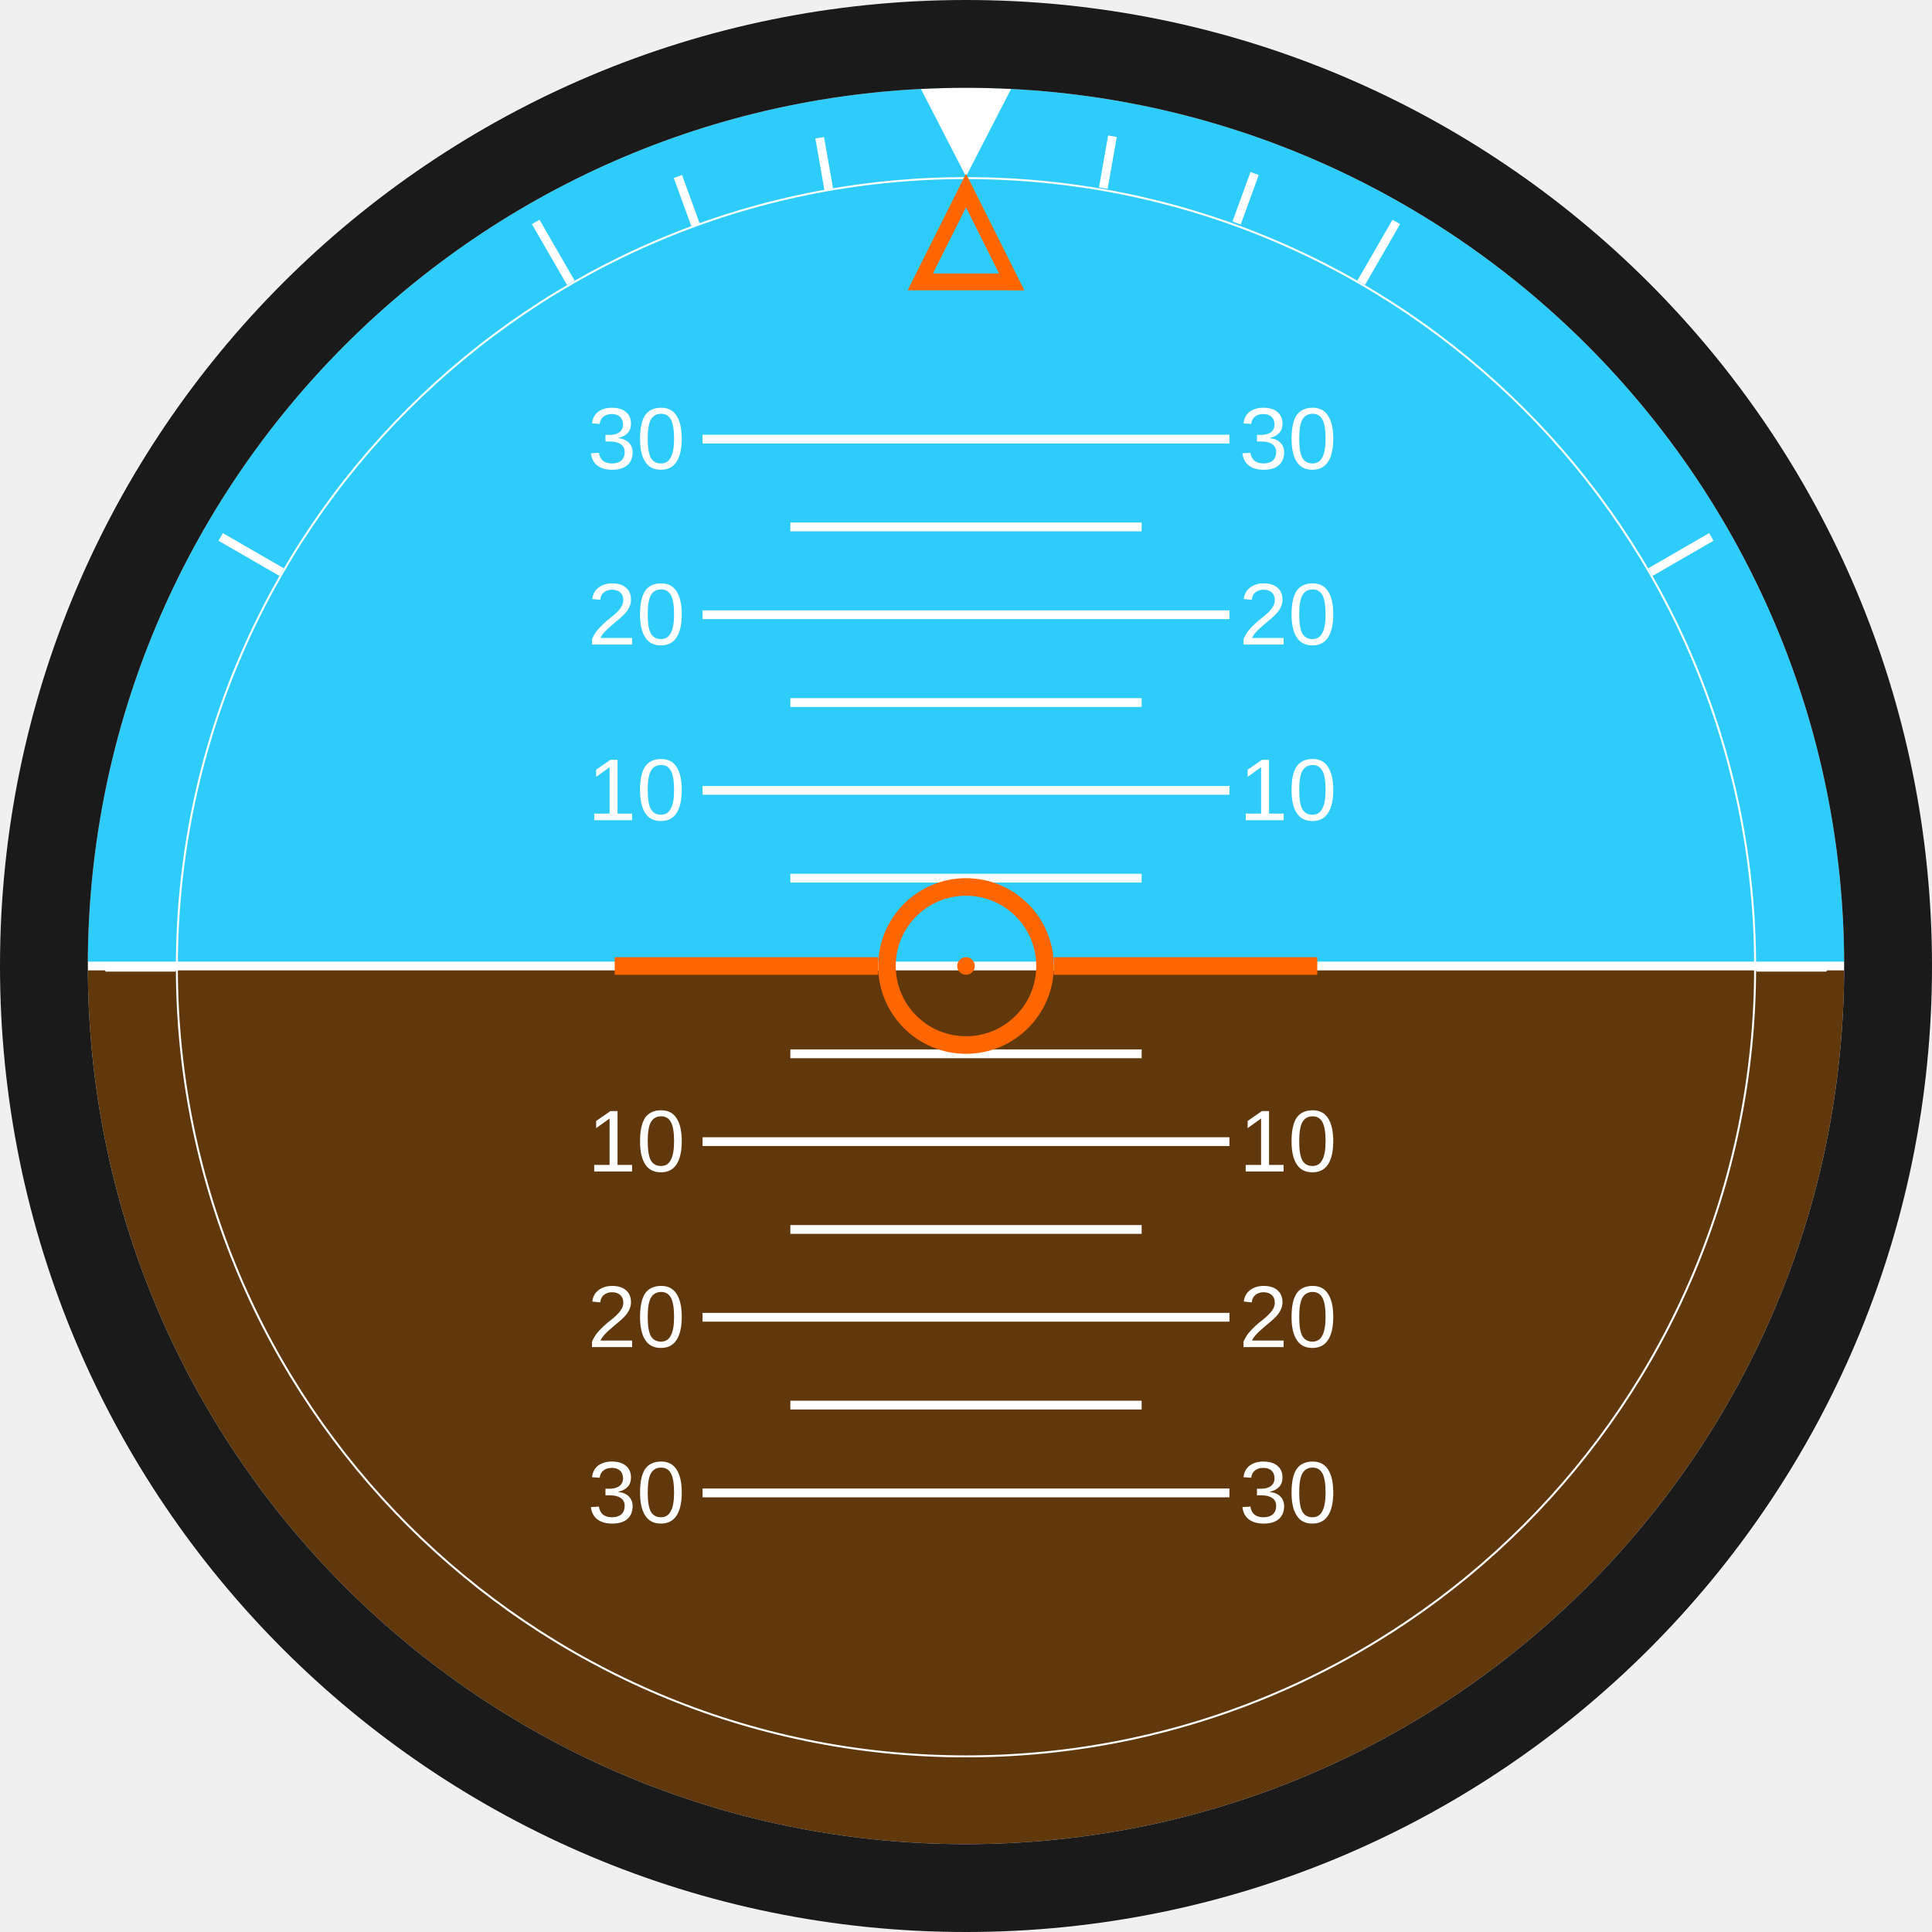
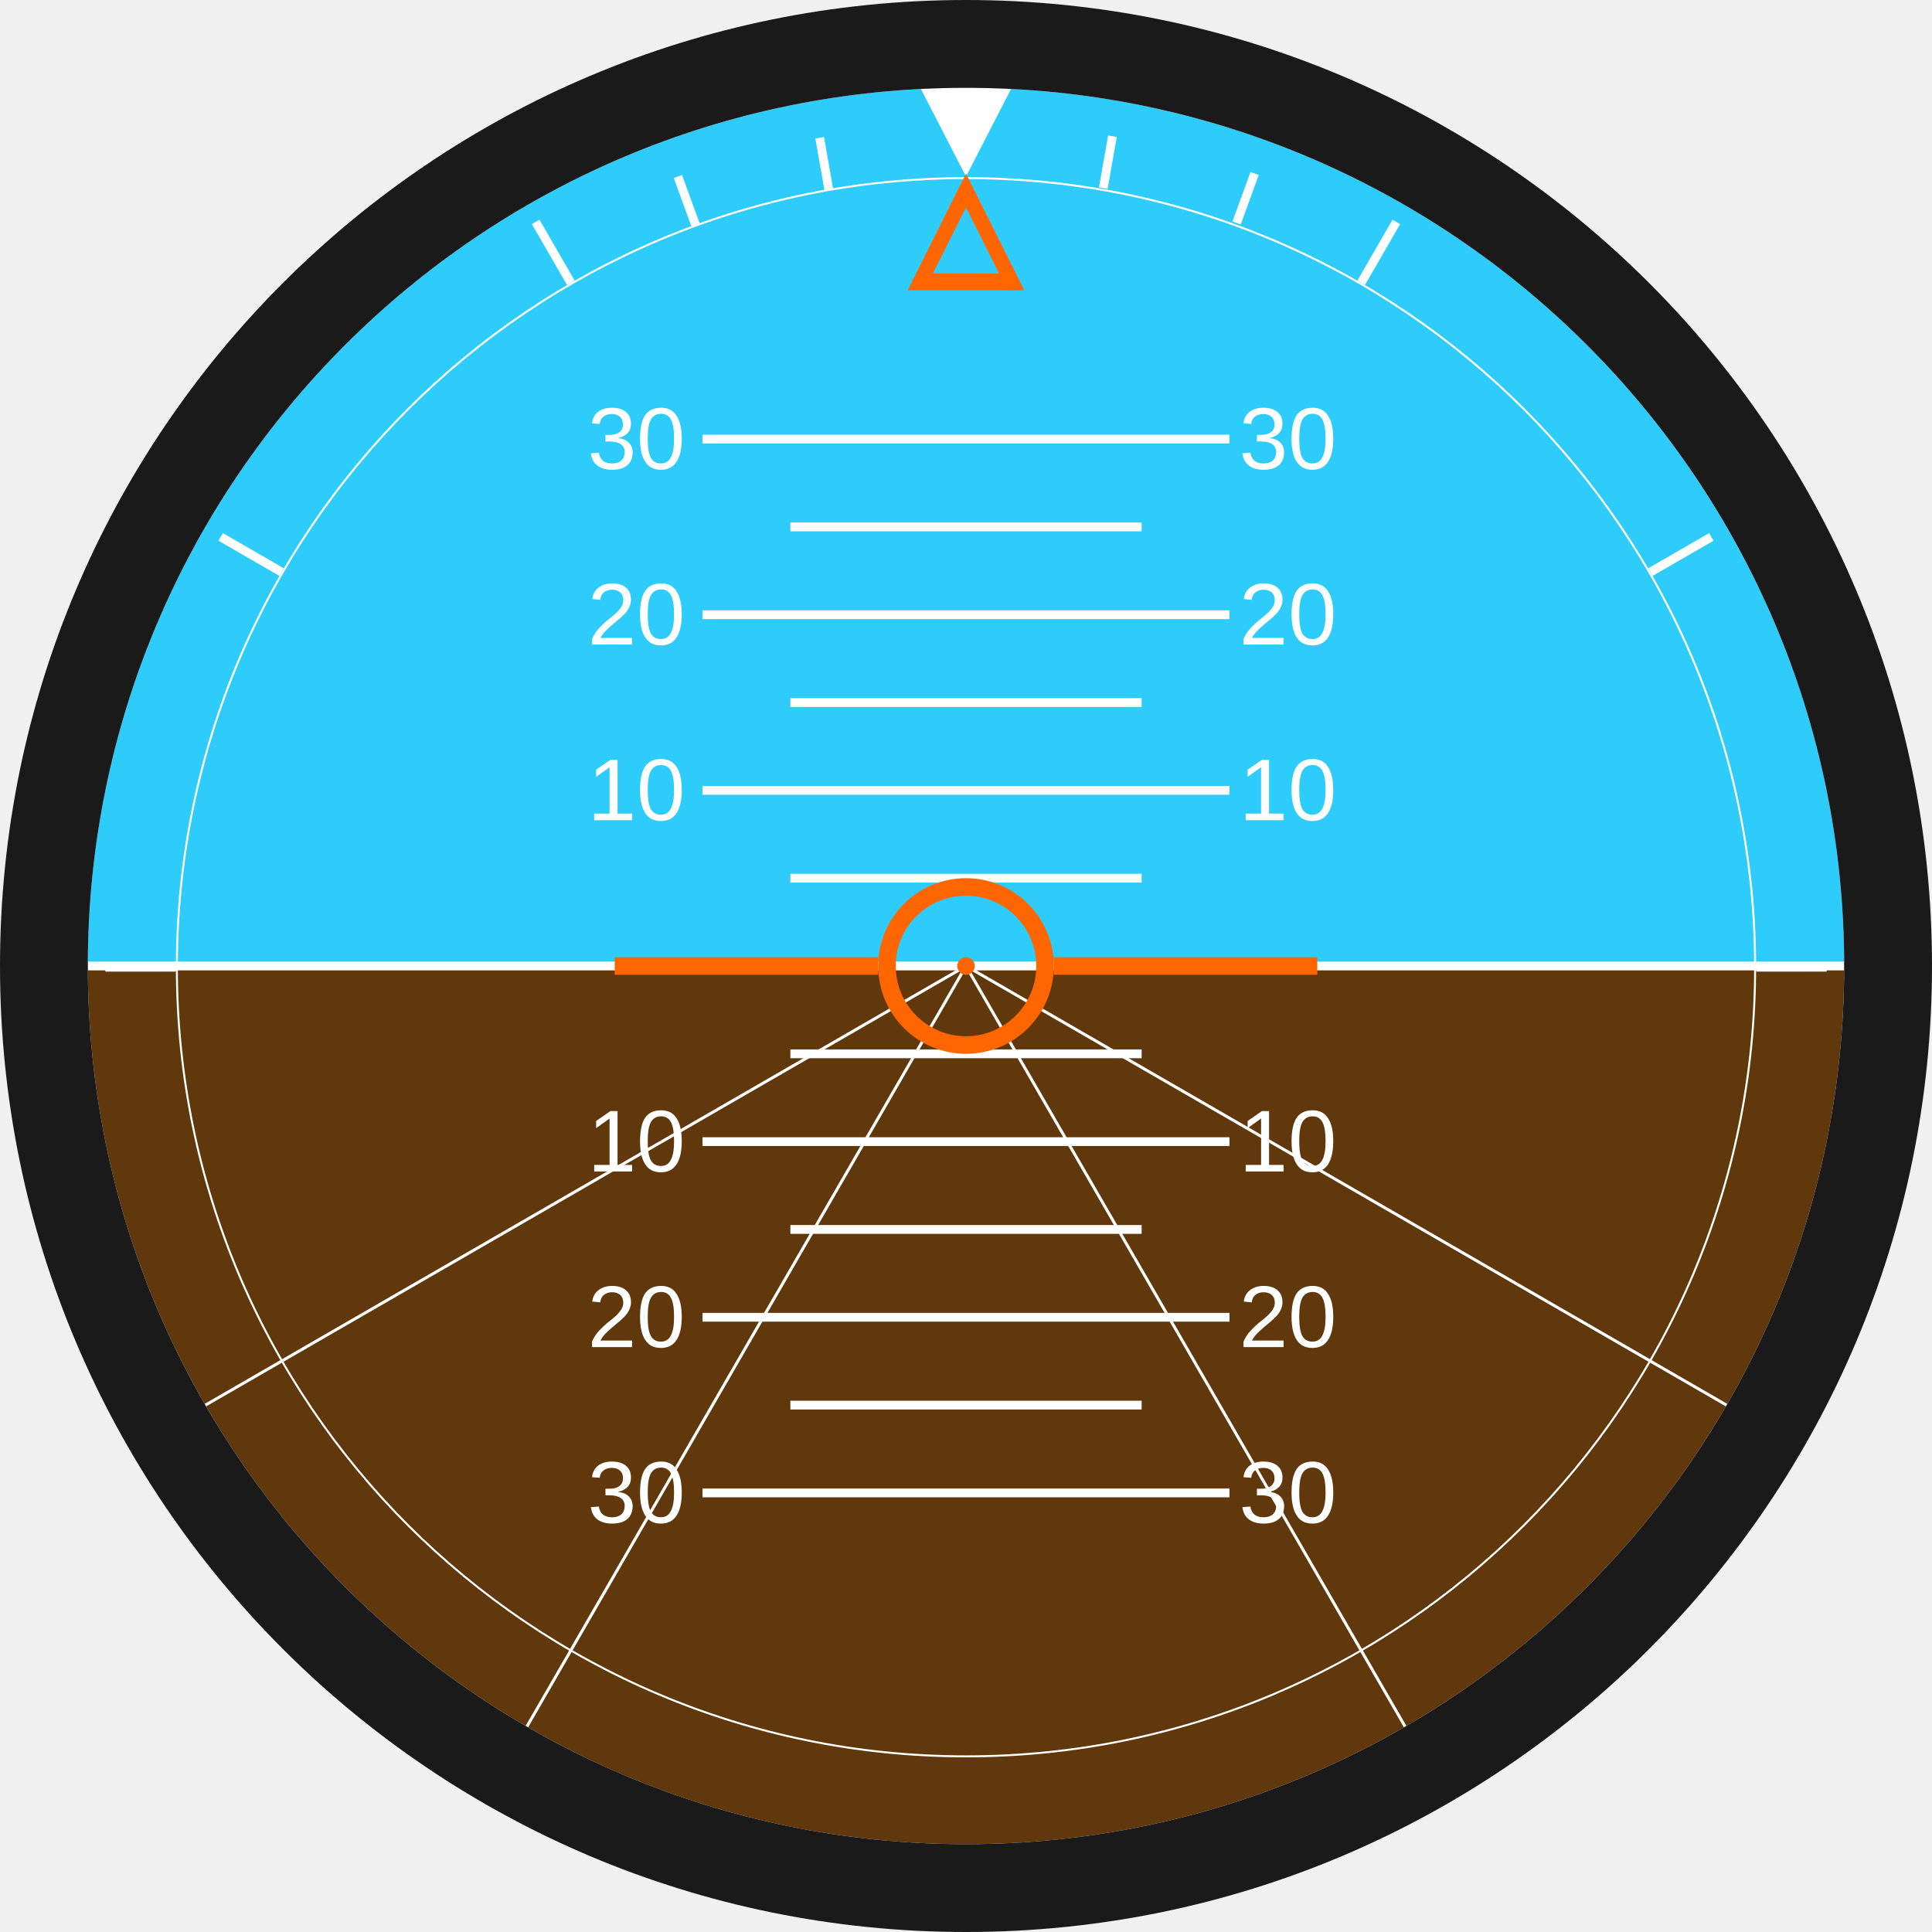
<svg xmlns="http://www.w3.org/2000/svg" width="110" height="110" id="svg2" version="1.1" viewBox="-55 -55 110 110">
  <defs id="defs4">
-     <clipPath clipPathUnits="userSpaceOnUse" id="clipPath3341">
-       <path style="fill:#00ff00;fill-opacity:1;stroke:none" id="path3343" d="M 105,55 A 50,50 0 1 1 5,55 50,50 0 1 1 105,55 z" transform="translate(-55,-55)" />
+     <clipPath clipPathUnits="userSpaceOnUse" id="clipPath3999">
+       <path transform="translate(-55,-55)" d="M 105,55 A 50,50 0 1 1 5,55 50,50 0 1 1 105,55 z" id="path4002" style="fill:#00ff00;fill-opacity:1;stroke:none" />
    </clipPath>
  </defs>
  <g id="layer1">
-     <g id="roll" clip-path="url(#clipPath3341)">
+     <g id="roll" clip-path="url(#clipPath3999)">
      <g id="pitch">
        <rect style="fill:#2eccfa;fill-opacity:1;stroke:none" id="rect3861" width="100" height="100" x="-50" y="-100" />
        <rect style="fill:#61380b;fill-opacity:1;stroke:none" id="rect3863" width="100" height="100" x="-50" y="0" />
        <rect style="fill:#ffffff;fill-opacity:1;stroke:none" id="rect3866" width="0.5" height="100" x="-0.25" y="-50" transform="matrix(0,-1,1,0,0,0)" />
        <rect transform="matrix(0,-1,1,0,0,0)" y="-15" x="9.75" height="30" width="0.5" id="rect3872" style="fill:#ffffff;fill-opacity:1;stroke:none" />
        <rect style="fill:#ffffff;fill-opacity:1;stroke:none" id="rect3874" width="0.5" height="30" x="19.75" y="-15" transform="matrix(0,-1,1,0,0,0)" />
        <rect transform="matrix(0,-1,1,0,0,0)" y="-15" x="29.75" height="30" width="0.5" id="rect3876" style="fill:#ffffff;fill-opacity:1;stroke:none" />
        <rect style="fill:#ffffff;fill-opacity:1;stroke:none" id="rect3878" width="0.5" height="30" x="-20.25" y="-15" transform="matrix(0,-1,1,0,0,0)" />
        <rect transform="matrix(0,-1,1,0,0,0)" y="-15" x="-30.25" height="30" width="0.5" id="rect3880" style="fill:#ffffff;fill-opacity:1;stroke:none" />
        <rect transform="matrix(0,-1,1,0,0,0)" y="-15" x="-10.25" height="30" width="0.5" id="rect3882" style="fill:#ffffff;fill-opacity:1;stroke:none" />
        <rect style="fill:#ffffff;fill-opacity:1;stroke:none" id="rect3884" width="0.5" height="20" x="4.75" y="-10" transform="matrix(0,-1,1,0,0,0)" />
        <rect transform="matrix(0,-1,1,0,0,0)" y="-10" x="14.75" height="20" width="0.5" id="rect3886" style="fill:#ffffff;fill-opacity:1;stroke:none" />
        <rect style="fill:#ffffff;fill-opacity:1;stroke:none" id="rect3888" width="0.5" height="20" x="24.75" y="-10" transform="matrix(0,-1,1,0,0,0)" />
        <rect transform="matrix(0,-1,1,0,0,0)" y="-10" x="-5.25" height="20" width="0.5" id="rect3890" style="fill:#ffffff;fill-opacity:1;stroke:none" />
        <rect style="fill:#ffffff;fill-opacity:1;stroke:none" id="rect3892" width="0.5" height="20" x="-15.25" y="-10" transform="matrix(0,-1,1,0,0,0)" />
        <rect transform="matrix(0,-1,1,0,0,0)" y="-10" x="-25.25" height="20" width="0.5" id="rect3894" style="fill:#ffffff;fill-opacity:1;stroke:none" />
        <text id="text3896" y="11.699" x="15.551" style="font-size:5px;font-style:normal;font-variant:normal;font-weight:normal;font-stretch:normal;line-height:125%;letter-spacing:0px;word-spacing:0px;fill:#ffffff;fill-opacity:1;stroke:none;font-family:Arial;-inkscape-font-specification:Arial" xml:space="preserve">
          <tspan y="11.699" x="15.551" id="tspan3898">10</tspan>
        </text>
        <text xml:space="preserve" style="font-size:5px;font-style:normal;font-variant:normal;font-weight:normal;font-stretch:normal;line-height:125%;letter-spacing:0px;word-spacing:0px;fill:#ffffff;fill-opacity:1;stroke:none;font-family:Arial;-inkscape-font-specification:Arial" x="15.551" y="-18.301" id="text3920">
          <tspan id="tspan3922" x="15.551" y="-18.301">20</tspan>
        </text>
        <text id="text3924" y="-28.301" x="15.551" style="font-size:5px;font-style:normal;font-variant:normal;font-weight:normal;font-stretch:normal;line-height:125%;letter-spacing:0px;word-spacing:0px;fill:#ffffff;fill-opacity:1;stroke:none;font-family:Arial;-inkscape-font-specification:Arial" xml:space="preserve">
          <tspan y="-28.301" x="15.551" id="tspan3926">30</tspan>
        </text>
        <text xml:space="preserve" style="font-size:5px;font-style:normal;font-variant:normal;font-weight:normal;font-stretch:normal;line-height:125%;letter-spacing:0px;word-spacing:0px;fill:#ffffff;fill-opacity:1;stroke:none;font-family:Arial;-inkscape-font-specification:Arial" x="15.551" y="21.699" id="text3928">
          <tspan id="tspan3930" x="15.551" y="21.699">20</tspan>
        </text>
        <text id="text3932" y="31.699" x="15.551" style="font-size:5px;font-style:normal;font-variant:normal;font-weight:normal;font-stretch:normal;line-height:125%;letter-spacing:0px;word-spacing:0px;fill:#ffffff;fill-opacity:1;stroke:none;font-family:Arial;-inkscape-font-specification:Arial" xml:space="preserve">
          <tspan y="31.699" x="15.551" id="tspan3934">30</tspan>
        </text>
        <text id="text3936" y="-8.301" x="15.551" style="font-size:5px;font-style:normal;font-variant:normal;font-weight:normal;font-stretch:normal;line-height:125%;letter-spacing:0px;word-spacing:0px;fill:#ffffff;fill-opacity:1;stroke:none;font-family:Arial;-inkscape-font-specification:Arial" xml:space="preserve">
          <tspan y="-8.301" x="15.551" id="tspan3938">10</tspan>
        </text>
        <text xml:space="preserve" style="font-size:5px;font-style:normal;font-variant:normal;font-weight:normal;font-stretch:normal;line-height:125%;letter-spacing:0px;word-spacing:0px;fill:#ffffff;fill-opacity:1;stroke:none;font-family:Arial;-inkscape-font-specification:Arial" x="-21.544" y="-8.301" id="text3940">
          <tspan id="tspan3942" x="-21.544" y="-8.301">10</tspan>
        </text>
        <text id="text3956" y="11.699" x="-21.544" style="font-size:5px;font-style:normal;font-variant:normal;font-weight:normal;font-stretch:normal;line-height:125%;letter-spacing:0px;word-spacing:0px;fill:#ffffff;fill-opacity:1;stroke:none;font-family:Arial;-inkscape-font-specification:Arial" xml:space="preserve">
          <tspan y="11.699" x="-21.544" id="tspan3958">10</tspan>
        </text>
        <text xml:space="preserve" style="font-size:5px;font-style:normal;font-variant:normal;font-weight:normal;font-stretch:normal;line-height:125%;letter-spacing:0px;word-spacing:0px;fill:#ffffff;fill-opacity:1;stroke:none;font-family:Arial;-inkscape-font-specification:Arial" x="-21.544" y="21.699" id="text3960">
          <tspan id="tspan3962" x="-21.544" y="21.699">20</tspan>
        </text>
        <text id="text3964" y="31.699" x="-21.544" style="font-size:5px;font-style:normal;font-variant:normal;font-weight:normal;font-stretch:normal;line-height:125%;letter-spacing:0px;word-spacing:0px;fill:#ffffff;fill-opacity:1;stroke:none;font-family:Arial;-inkscape-font-specification:Arial" xml:space="preserve">
          <tspan y="31.699" x="-21.544" id="tspan3966">30</tspan>
        </text>
        <text id="text3968" y="-18.301" x="-21.544" style="font-size:5px;font-style:normal;font-variant:normal;font-weight:normal;font-stretch:normal;line-height:125%;letter-spacing:0px;word-spacing:0px;fill:#ffffff;fill-opacity:1;stroke:none;font-family:Arial;-inkscape-font-specification:Arial" xml:space="preserve">
          <tspan y="-18.301" x="-21.544" id="tspan3970">20</tspan>
        </text>
        <text xml:space="preserve" style="font-size:5px;font-style:normal;font-variant:normal;font-weight:normal;font-stretch:normal;line-height:125%;letter-spacing:0px;word-spacing:0px;fill:#ffffff;fill-opacity:1;stroke:none;font-family:Arial;-inkscape-font-specification:Arial" x="-21.544" y="-28.301" id="text3972">
          <tspan id="tspan3974" x="-21.544" y="-28.301">30</tspan>
        </text>
+         <g id="runway">
+           <path id="path3046" d="M 50,86.603 0,0" style="fill:#ffffff;fill-opacity:1;stroke:#ffffff;stroke-width:0.167;stroke-linecap:butt;stroke-linejoin:miter;stroke-miterlimit:4;stroke-opacity:1;stroke-dasharray:none" />
+           <path style="fill:#ffffff;fill-opacity:1;stroke:#ffffff;stroke-width:0.167;stroke-linecap:butt;stroke-linejoin:miter;stroke-miterlimit:4;stroke-opacity:1;stroke-dasharray:none" d="M 86.603,50 0,0" id="path3977" />
+           <path style="fill:#ffffff;fill-opacity:1;stroke:#ffffff;stroke-width:0.167;stroke-linecap:butt;stroke-linejoin:miter;stroke-miterlimit:4;stroke-opacity:1;stroke-dasharray:none" d="M -50,86.603 1.2675457e-8,-4.7305491e-8" id="path3979" />
+           <path id="path3981" d="M -86.603,50 2.3652725e-8,-4.0967757e-8" style="fill:#ffffff;fill-opacity:1;stroke:#ffffff;stroke-width:0.167;stroke-linecap:butt;stroke-linejoin:miter;stroke-miterlimit:4;stroke-opacity:1;stroke-dasharray:none" />
+         </g>
      </g>
      <path style="fill:#ffffff;fill-opacity:1;stroke:none" id="path3769" d="M -57.197,63.122 -59.901,61.561 -62.606,60 l 2.704,-1.561 2.704,-1.561 0,3.122 z" transform="matrix(-1.6169678e-4,-0.9337451,0.8326664,-1.8132539e-4,-49.96923,-103.3967)" />
      <rect transform="matrix(0.9396926,-0.3420201,0.3420201,0.9396926,0,0)" y="-47.849" x="-0.289" height="3" width="0.5" id="rect3832" style="fill:#ffffff;fill-opacity:1;stroke:none" />
      <rect transform="matrix(0.9848077,-0.1736482,0.1736482,0.9848077,0,0)" y="-47.887" x="-0.266" height="3" width="0.5" id="rect3830" style="fill:#ffffff;fill-opacity:1;stroke:none" />
      <rect transform="matrix(0,1,-1,0,0,0)" y="-49" x="-0.18" height="4" width="0.5" id="rect3816" style="fill:#ffffff;fill-opacity:1;stroke:none" />
      <rect transform="matrix(0.9848077,0.1736482,-0.1736482,0.9848077,0,0)" y="-47.974" x="-0.242" height="3" width="0.5" id="rect3828" style="fill:#ffffff;fill-opacity:1;stroke:none" />
      <rect transform="matrix(0.9396926,0.3420201,-0.3420201,0.9396926,0,0)" y="-48.02" x="-0.241" height="3" width="0.5" id="rect3826" style="fill:#ffffff;fill-opacity:1;stroke:none" />
      <rect transform="matrix(0.5,0.8660254,-0.8660254,0.5,0,0)" y="-48.965" x="-0.189" height="4" width="0.5" id="rect3814" style="fill:#ffffff;fill-opacity:1;stroke:none" />
      <rect transform="matrix(0.8660254,0.5,-0.5,0.8660254,0,0)" y="-48.939" x="-0.215" height="4" width="0.5" id="rect3812" style="fill:#ffffff;fill-opacity:1;stroke:none" />
      <rect transform="matrix(0.8660254,-0.5,0.5,0.8660254,0,0)" y="-48.939" x="-0.285" height="4" width="0.5" id="rect3810" style="fill:#ffffff;fill-opacity:1;stroke:none" />
      <rect transform="matrix(0,-1,1,0,0,0)" y="-49" x="-0.32" height="4" width="0.5" id="rect3808" style="fill:#ffffff;fill-opacity:1;stroke:none" />
      <rect transform="matrix(0.5,-0.8660254,0.8660254,0.5,0,0)" y="-48.965" x="-0.311" height="4" width="0.5" id="rect3804" style="fill:#ffffff;fill-opacity:1;stroke:none" />
      <path transform="matrix(1.123245,0,0,1.123245,0,-112.2543)" d="m 40,100 a 40,40 0 1 1 -80,0 40,40 0 1 1 80,0 z" id="path3985" style="fill:none;stroke:#ffffff;stroke-width:0.1;stroke-miterlimit:4;stroke-opacity:1;stroke-dasharray:none" />
    </g>
    <g id="fixed">
      <path id="path3976" d="m 0,-55 c -30.376,0 -55,24.624 -55,55 0,30.376 24.624,55 55,55 30.376,0 55,-24.624 55,-55 C 55,-30.376 30.376,-55 0,-55 z m 0,5 c 27.614,0 50,22.386 50,50 0,27.614 -22.386,50 -50,50 -27.614,0 -50,-22.386 -50,-50 0,-27.614 22.386,-50 50,-50 z" style="fill:#1a1a1a;fill-opacity:1;stroke:none" />
      <path transform="matrix(-1.6169678e-4,0.9613726,0.8326664,1.8669043e-4,-49.96923,16.02602)" d="M -57.197,63.122 -59.901,61.561 -62.606,60 l 2.704,-1.561 2.704,-1.561 0,3.122 z" id="path3778" style="fill:none;stroke:#ff6600;stroke-opacity:1" />
      <rect y="-0.5" x="-20" height="1" width="15" id="rect3990" style="fill:#ff6600;fill-opacity:1;stroke:none" />
      <rect style="fill:#ff6600;fill-opacity:1;stroke:none" id="rect3992" width="15" height="1" x="5" y="-0.5" />
      <path id="path3996" d="m 0,-5 c -2.761,0 -5,2.239 -5,5 0,2.761 2.239,5 5,5 2.761,0 5,-2.239 5,-5 0,-2.761 -2.239,-5 -5,-5 z m 0,1 c 2.209,0 4,1.791 4,4 0,2.209 -1.791,4 -4,4 -2.209,0 -4,-1.791 -4,-4 0,-2.209 1.791,-4 4,-4 z" style="fill:#ff6600;fill-opacity:1;stroke:none" />
      <path transform="matrix(0.5,0,0,0.5,0,-49.99998)" d="m 1,100 c 0,0.552 -0.448,1 -1,1 -0.552,0 -1,-0.448 -1,-1 0,-0.552 0.448,-1 1,-1 0.552,0 1,0.448 1,1 z" id="path4001" style="fill:#ff6600;fill-opacity:1;stroke:none" />
    </g>
  </g>
</svg>
